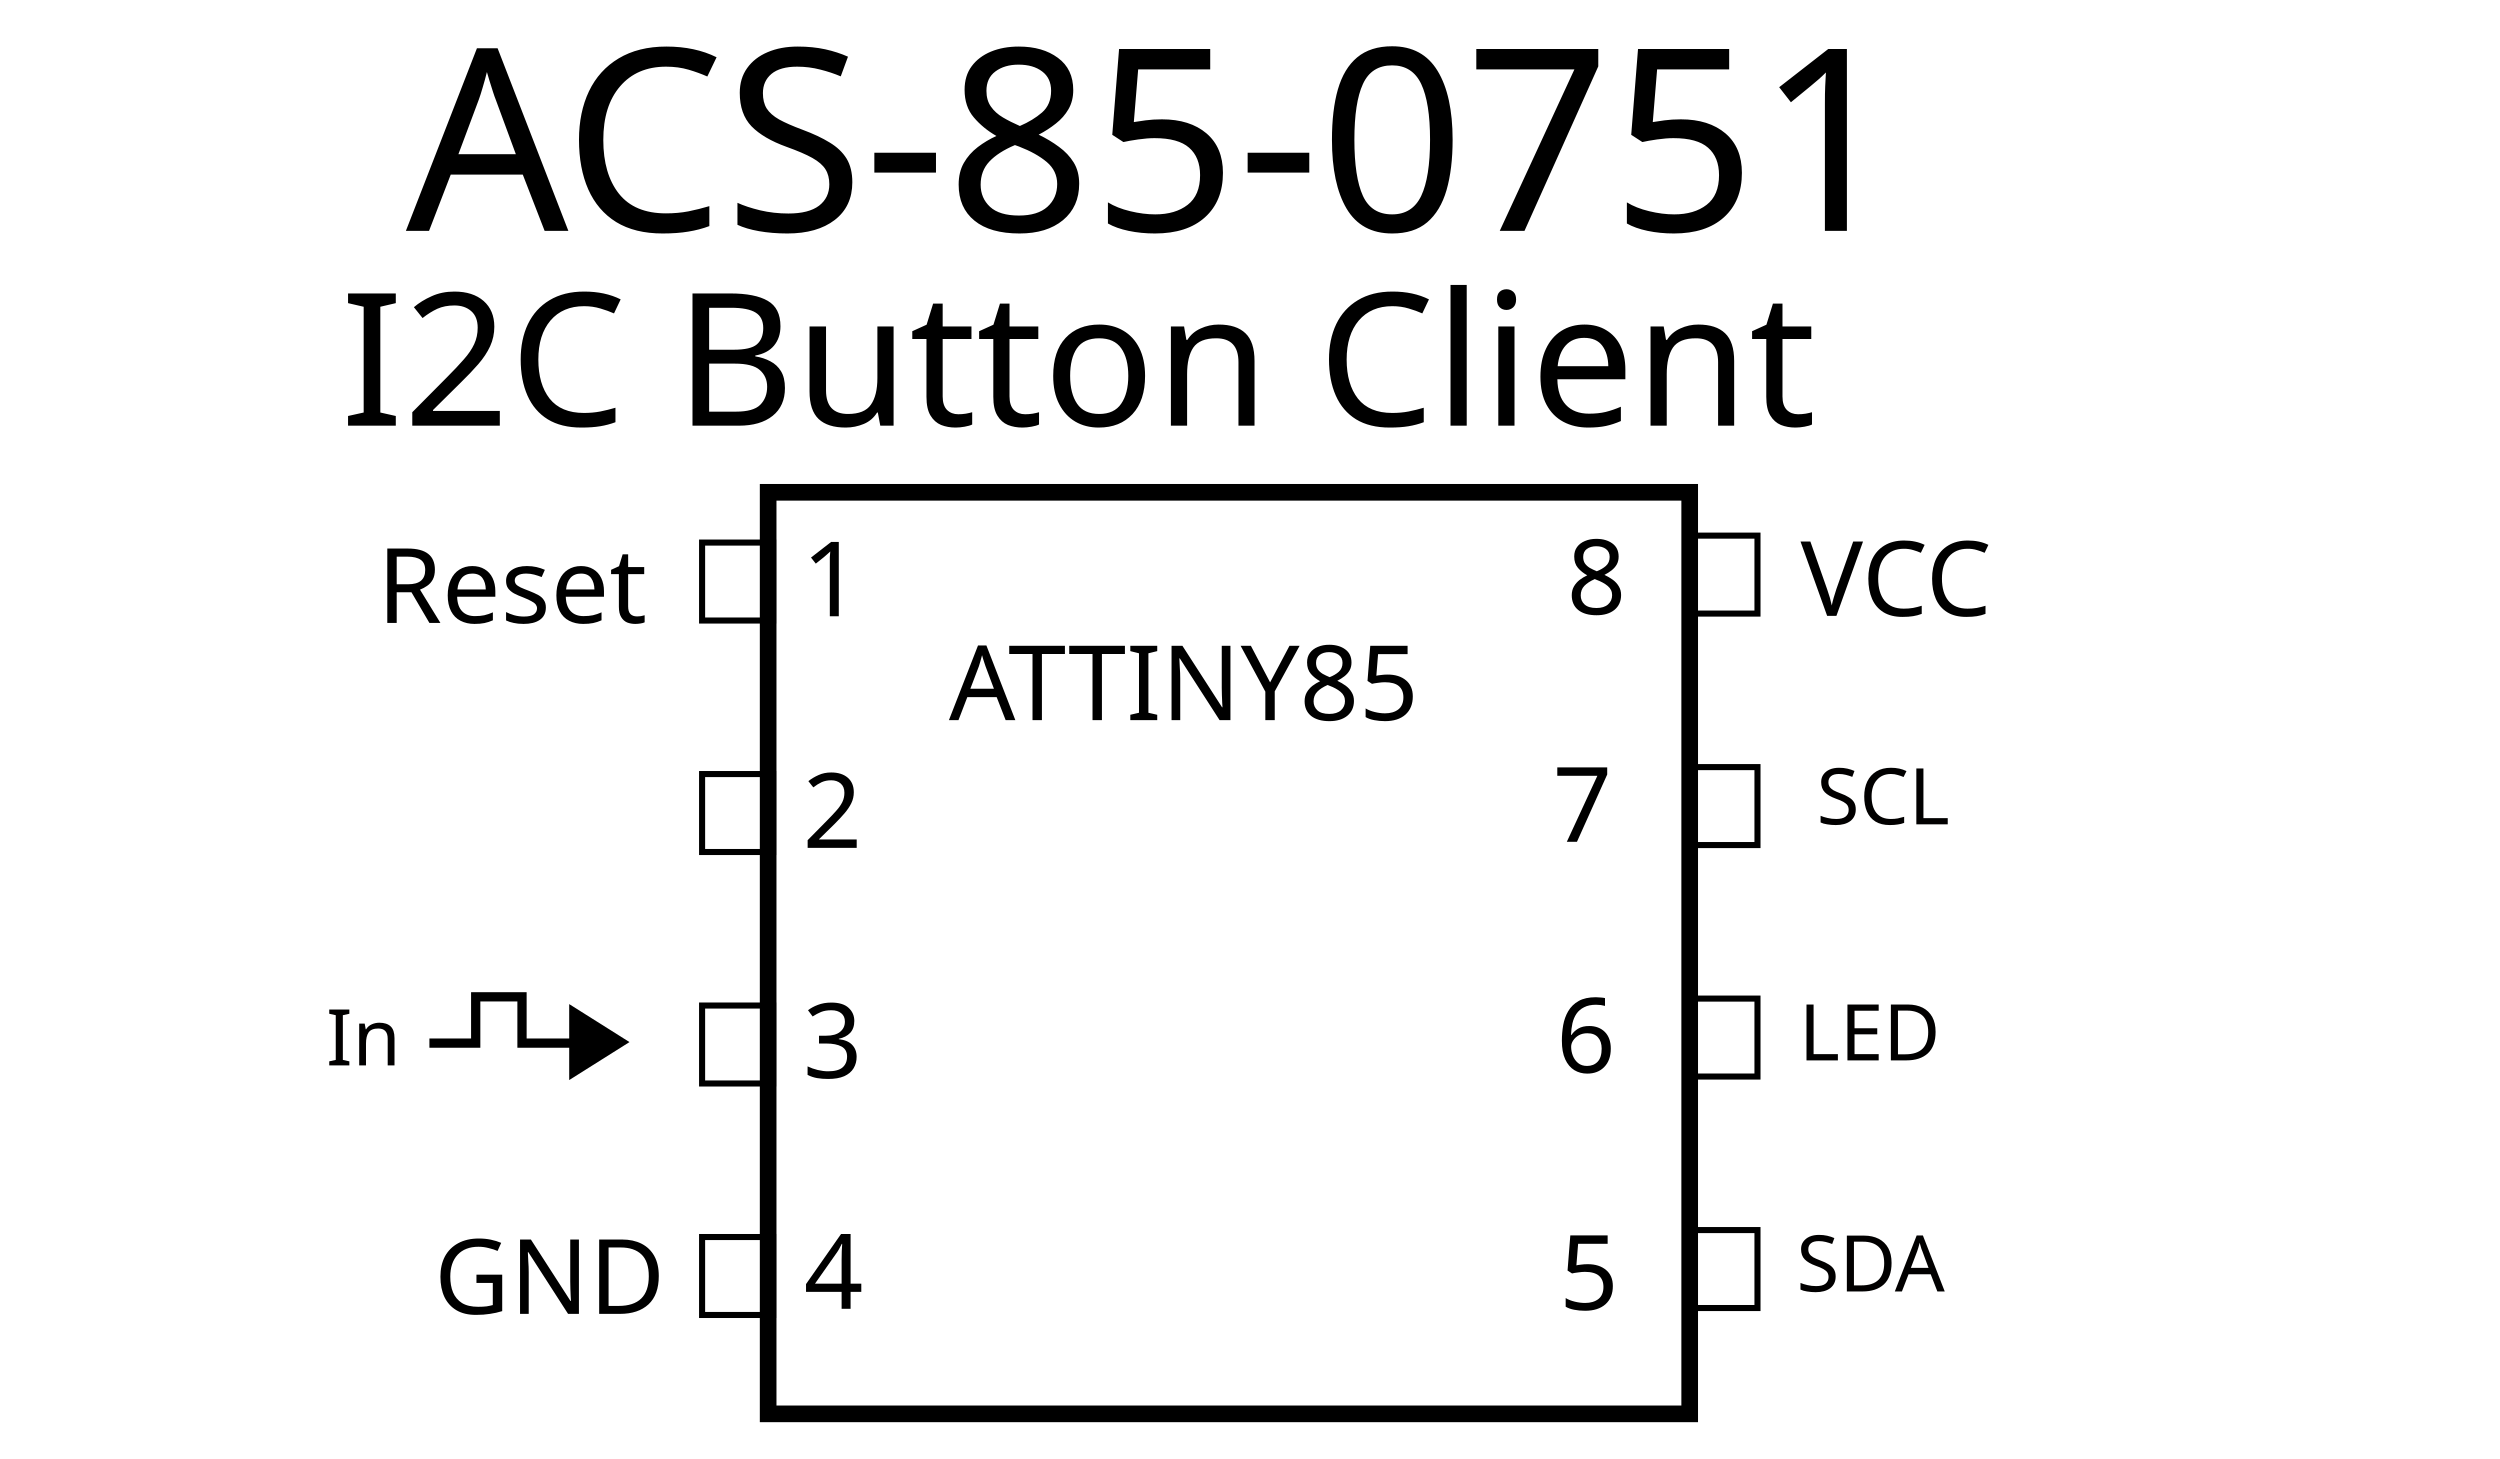
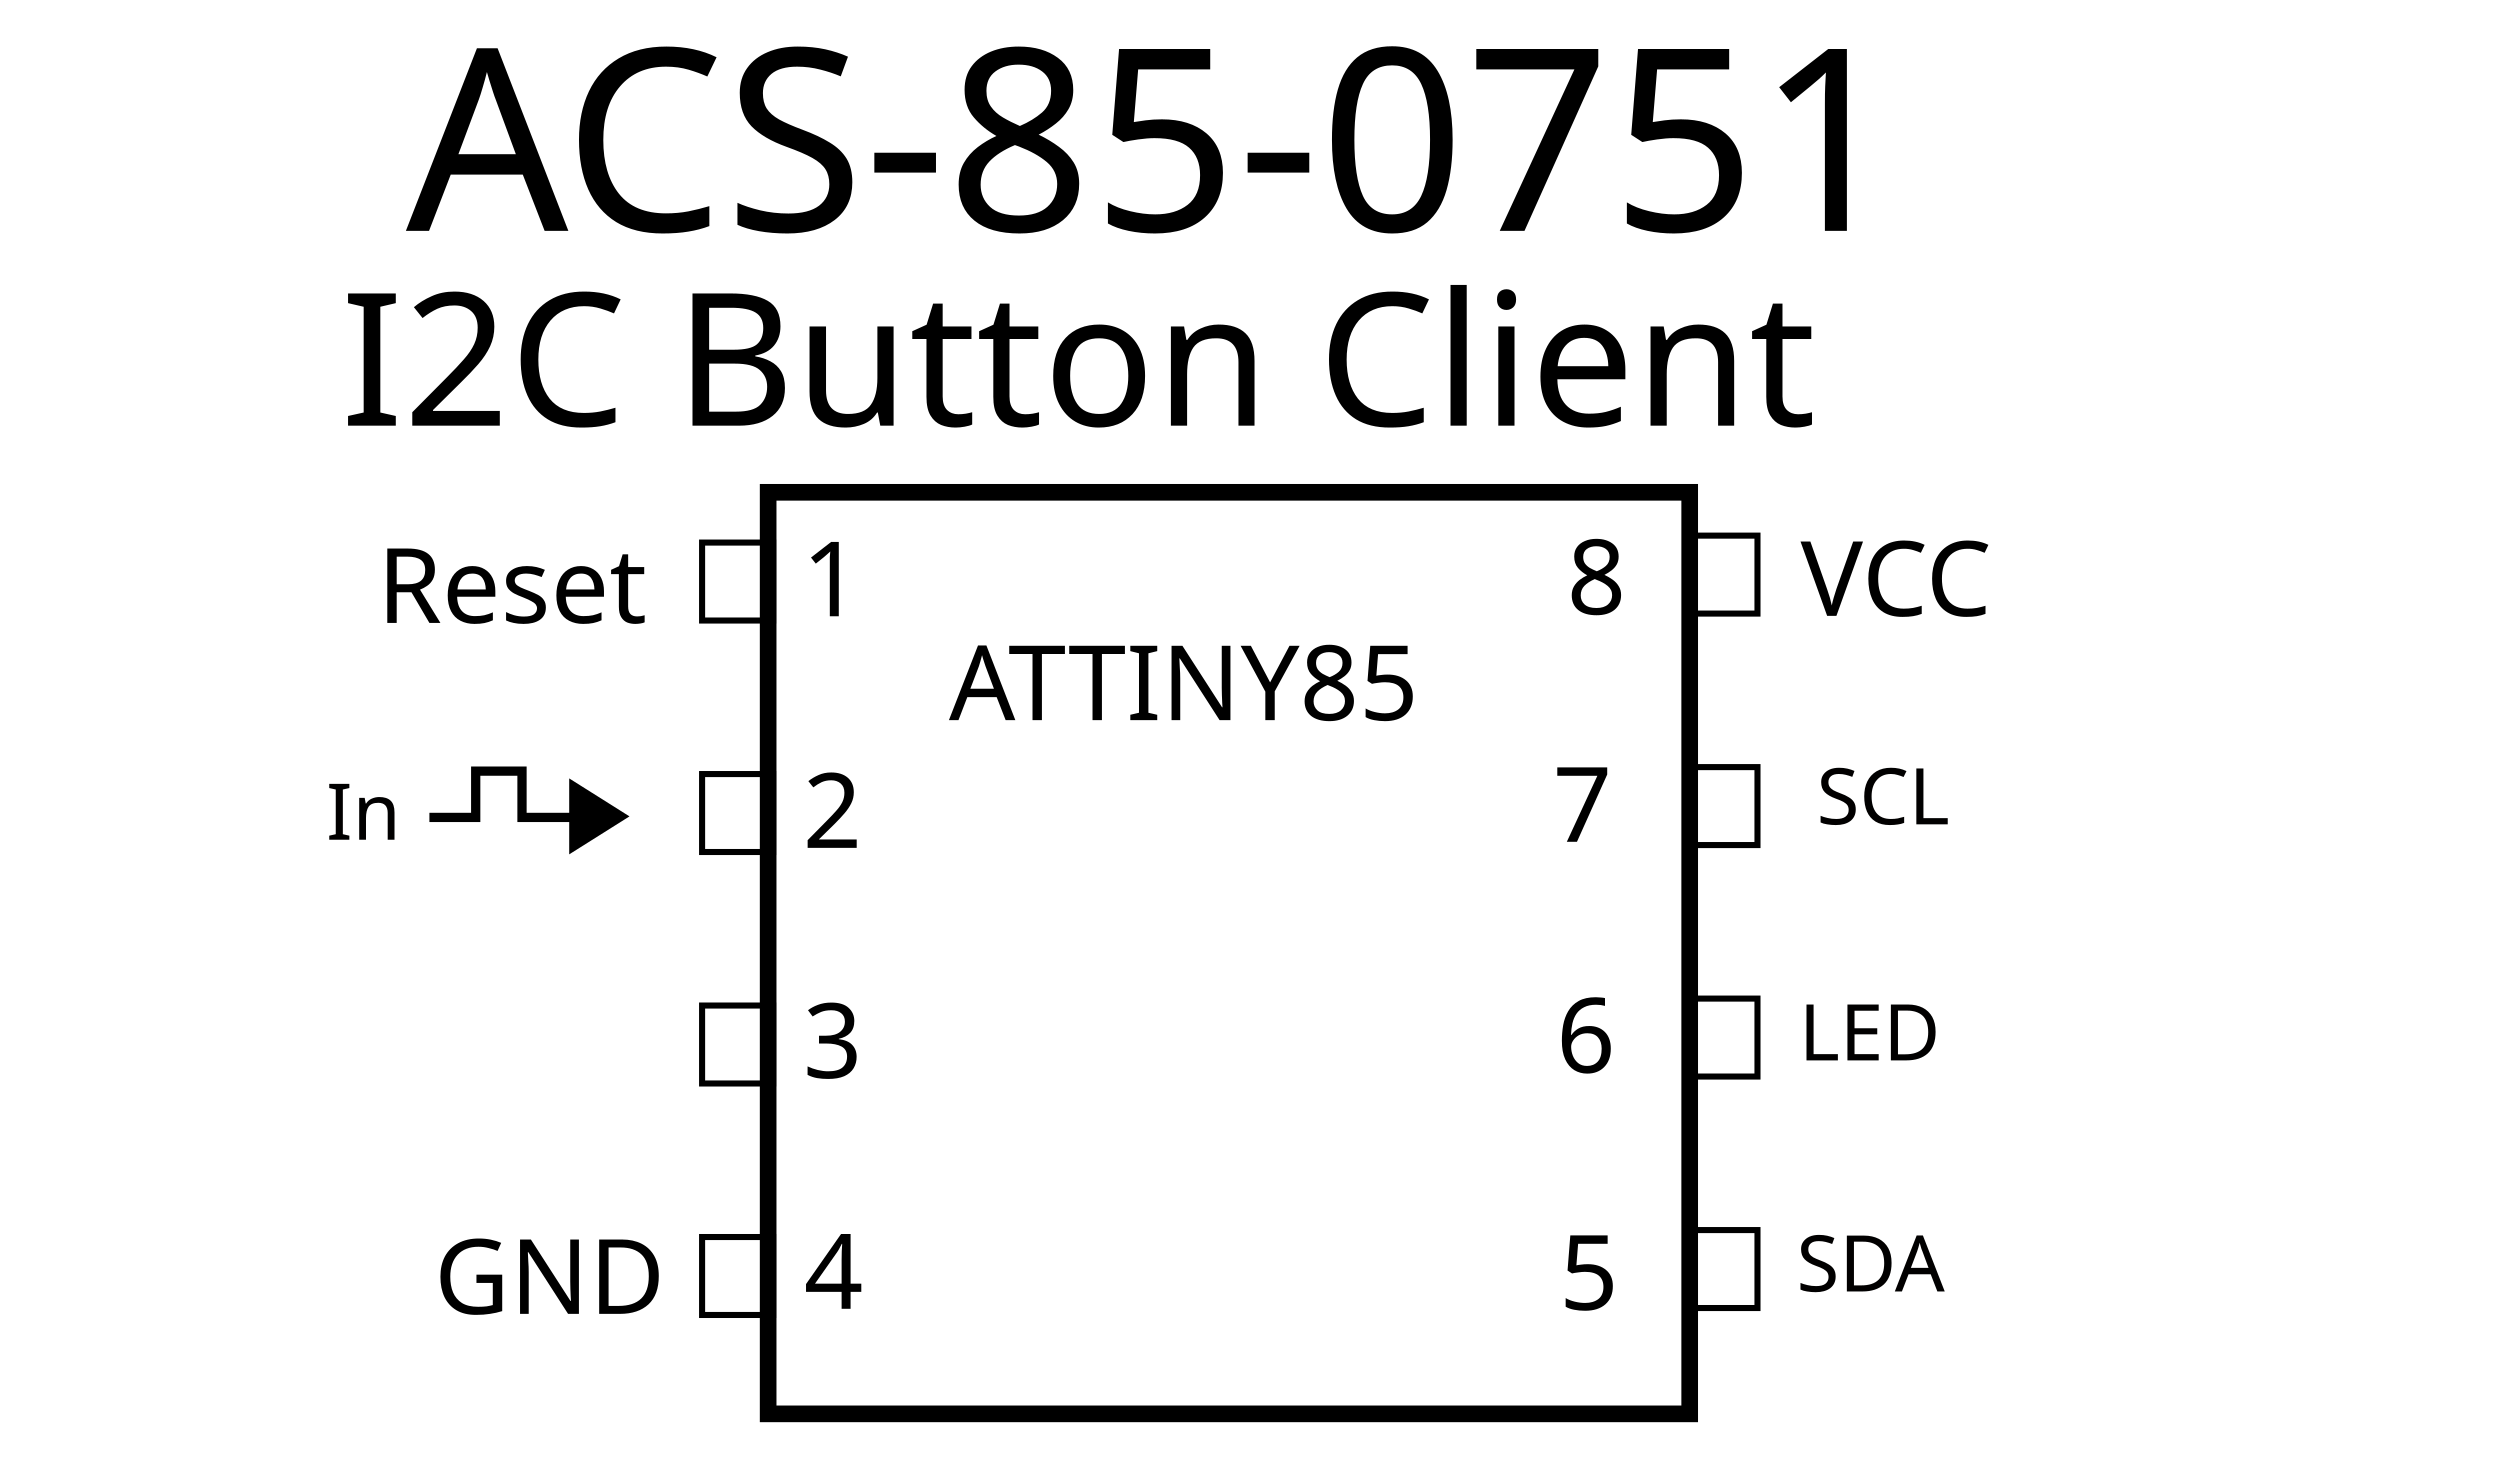
<svg xmlns="http://www.w3.org/2000/svg" width="3in" height="1.75in" viewBox="0 0 270 157.5" id="svg2" version="1.1">
  <defs id="defs4" />
  <g id="layer1" transform="translate(0,-894.8622)">
    <rect style="fill:none;fill-rule:evenodd;stroke:#000000;stroke-width:1.798;stroke-linecap:butt;stroke-linejoin:miter;stroke-miterlimit:4;stroke-dasharray:none;stroke-opacity:1" id="rect3344" width="99.527" height="99.527" x="82.96" y="948.031" />
    <text xml:space="preserve" style="font-style:normal;font-weight:normal;line-height:0%;font-family:sans-serif;letter-spacing:0px;word-spacing:0px;fill:#000000;fill-opacity:1;stroke:none;stroke-width:1px;stroke-linecap:butt;stroke-linejoin:miter;stroke-opacity:1" x="86.59" y="961.42" id="text4146">
      <tspan id="tspan4148" x="86.59" y="961.42" style="font-size:11.25px;line-height:1.25">1</tspan>
    </text>
    <text xml:space="preserve" style="font-style:normal;font-weight:normal;line-height:0%;font-family:sans-serif;letter-spacing:0px;word-spacing:0px;fill:#000000;fill-opacity:1;stroke:none;stroke-width:1px;stroke-linecap:butt;stroke-linejoin:miter;stroke-opacity:1" x="86.678" y="986.427" id="text4146-0">
      <tspan id="tspan4148-1" x="86.678" y="986.427" style="font-size:11.25px;line-height:1.25">2</tspan>
    </text>
    <text xml:space="preserve" style="font-style:normal;font-weight:normal;line-height:0%;font-family:sans-serif;letter-spacing:0px;word-spacing:0px;fill:#000000;fill-opacity:1;stroke:none;stroke-width:1px;stroke-linecap:butt;stroke-linejoin:miter;stroke-opacity:1" x="86.719" y="1011.279" id="text4146-7">
      <tspan id="tspan4148-4" x="86.719" y="1011.279" style="font-size:11.25px;line-height:1.25">3</tspan>
    </text>
    <text xml:space="preserve" style="font-style:normal;font-weight:normal;line-height:0%;font-family:sans-serif;letter-spacing:0px;word-spacing:0px;fill:#000000;fill-opacity:1;stroke:none;stroke-width:1px;stroke-linecap:butt;stroke-linejoin:miter;stroke-opacity:1" x="86.816" y="1036.215" id="text4146-9">
      <tspan id="tspan4148-8" x="86.816" y="1036.215" style="font-size:11.25px;line-height:1.25">4</tspan>
    </text>
    <text xml:space="preserve" style="font-style:normal;font-weight:normal;line-height:0%;font-family:sans-serif;letter-spacing:0px;word-spacing:0px;fill:#000000;fill-opacity:1;stroke:none;stroke-width:1px;stroke-linecap:butt;stroke-linejoin:miter;stroke-opacity:1" x="168.39" y="1036.316" id="text4146-1">
      <tspan id="tspan4148-2" x="168.39" y="1036.316" style="font-size:11.25px;line-height:1.25">5</tspan>
    </text>
    <text xml:space="preserve" style="font-style:normal;font-weight:normal;line-height:0%;font-family:sans-serif;letter-spacing:0px;word-spacing:0px;fill:#000000;fill-opacity:1;stroke:none;stroke-width:1px;stroke-linecap:butt;stroke-linejoin:miter;stroke-opacity:1" x="168.059" y="1010.704" id="text4146-2">
      <tspan id="tspan4148-7" x="168.059" y="1010.704" style="font-size:11.25px;line-height:1.25">6</tspan>
    </text>
    <text xml:space="preserve" style="font-style:normal;font-weight:normal;line-height:0%;font-family:sans-serif;letter-spacing:0px;word-spacing:0px;fill:#000000;fill-opacity:1;stroke:none;stroke-width:1px;stroke-linecap:butt;stroke-linejoin:miter;stroke-opacity:1" x="167.686" y="985.773" id="text4146-8">
      <tspan id="tspan4148-3" x="167.686" y="985.773" style="font-size:11.25px;line-height:1.25">7</tspan>
    </text>
    <text xml:space="preserve" style="font-style:normal;font-weight:normal;line-height:0%;font-family:sans-serif;letter-spacing:0px;word-spacing:0px;fill:#000000;fill-opacity:1;stroke:none;stroke-width:1px;stroke-linecap:butt;stroke-linejoin:miter;stroke-opacity:1" x="169.203" y="961.2" id="text4146-8-5">
      <tspan id="tspan4148-3-6" x="169.203" y="961.2" style="font-size:11.25px;line-height:1.25">8</tspan>
    </text>
    <text xml:space="preserve" style="font-style:normal;font-weight:normal;line-height:0%;font-family:sans-serif;letter-spacing:0px;word-spacing:0px;fill:#000000;fill-opacity:1;stroke:none;stroke-width:1px;stroke-linecap:butt;stroke-linejoin:miter;stroke-opacity:1" x="43.837" y="919.795" id="text4262">
      <tspan id="tspan4264" x="43.837" y="919.795" style="font-size:27.5px;line-height:1.25">ACS-85-0751</tspan>
    </text>
    <rect style="fill:none;fill-opacity:1;stroke:#000000;stroke-width:0.656;stroke-miterlimit:4;stroke-dasharray:none;stroke-opacity:1" id="rect4266" width="7.669" height="8.419" x="75.826" y="953.46" />
    <rect style="fill:none;fill-opacity:1;stroke:#000000;stroke-width:0.656;stroke-miterlimit:4;stroke-dasharray:none;stroke-opacity:1" id="rect4266-7-9-4" width="7.669" height="8.419" x="75.826" y="1028.461" />
    <rect style="fill:none;fill-opacity:1;stroke:#000000;stroke-width:0.656;stroke-miterlimit:4;stroke-dasharray:none;stroke-opacity:1" id="rect4266-7-9-45" width="7.669" height="8.419" x="75.826" y="1003.46" />
    <rect style="fill:none;fill-opacity:1;stroke:#000000;stroke-width:0.656;stroke-miterlimit:4;stroke-dasharray:none;stroke-opacity:1" id="rect4266-7-9-5" width="7.669" height="8.419" x="75.826" y="978.46" />
    <rect style="fill:none;fill-opacity:1;stroke:#000000;stroke-width:0.656;stroke-miterlimit:4;stroke-dasharray:none;stroke-opacity:1" id="rect4266-5" width="7.669" height="8.419" x="182.139" y="952.71" />
    <rect style="fill:none;fill-opacity:1;stroke:#000000;stroke-width:0.656;stroke-miterlimit:4;stroke-dasharray:none;stroke-opacity:1" id="rect4266-7-9-4-4" width="7.669" height="8.419" x="182.139" y="1027.71" />
    <rect style="fill:none;fill-opacity:1;stroke:#000000;stroke-width:0.656;stroke-miterlimit:4;stroke-dasharray:none;stroke-opacity:1" id="rect4266-7-9-45-1" width="7.669" height="8.419" x="182.139" y="1002.71" />
    <rect style="fill:none;fill-opacity:1;stroke:#000000;stroke-width:0.656;stroke-miterlimit:4;stroke-dasharray:none;stroke-opacity:1" id="rect4266-7-9-5-8" width="7.669" height="8.419" x="182.139" y="977.71" />
    <text xml:space="preserve" style="font-style:normal;font-weight:normal;line-height:0%;font-family:sans-serif;letter-spacing:0px;word-spacing:0px;fill:#000000;fill-opacity:1;stroke:none;stroke-width:1px;stroke-linecap:butt;stroke-linejoin:miter;stroke-opacity:1" x="102.486" y="972.635" id="text4146-7-22">
      <tspan id="tspan4148-4-3" x="102.486" y="972.635" style="font-size:11.25px;line-height:1.25">ATTINY85</tspan>
    </text>
    <text xml:space="preserve" style="font-style:normal;font-weight:normal;line-height:0%;font-family:sans-serif;letter-spacing:0px;word-spacing:0px;fill:#000000;fill-opacity:1;stroke:none;stroke-width:1px;stroke-linecap:butt;stroke-linejoin:miter;stroke-opacity:1" x="46.88" y="1036.76" id="text4146-7-22-4">
      <tspan id="tspan4148-4-3-8" x="46.88" y="1036.76" style="font-size:11.25px;line-height:1.25">GND</tspan>
    </text>
    <text xml:space="preserve" style="font-style:normal;font-weight:normal;line-height:0%;font-family:sans-serif;letter-spacing:0px;word-spacing:0px;fill:#000000;fill-opacity:1;stroke:none;stroke-width:1px;stroke-linecap:butt;stroke-linejoin:miter;stroke-opacity:1" x="194.458" y="961.379" id="text4146-7-22-4-9">
      <tspan id="tspan4148-4-3-8-0" x="194.458" y="961.379" style="font-size:11.25px;line-height:1.25">VCC</tspan>
    </text>
    <text xml:space="preserve" style="font-style:normal;font-weight:normal;line-height:0%;font-family:sans-serif;letter-spacing:0px;word-spacing:0px;fill:#000000;fill-opacity:1;stroke:none;stroke-width:1px;stroke-linecap:butt;stroke-linejoin:miter;stroke-opacity:1" x="40.733" y="962.135" id="text4146-7-22-4-9-0">
      <tspan id="tspan4148-4-3-8-0-8" x="40.733" y="962.135" style="font-size:11.25px;line-height:1.25">Reset</tspan>
    </text>
    <text xml:space="preserve" style="font-style:normal;font-weight:normal;line-height:0%;font-family:sans-serif;letter-spacing:0px;word-spacing:0px;fill:#010000;fill-opacity:1;stroke:none;stroke-width:1px;stroke-linecap:butt;stroke-linejoin:miter;stroke-opacity:1" x="194.29" y="1009.385" id="text4146-7-22-4-9-2">
      <tspan id="tspan4148-4-3-8-0-2" x="194.29" y="1009.385" style="font-size:8.438px;line-height:1.25;fill:#010000;fill-opacity:1">LED</tspan>
    </text>
    <text xml:space="preserve" style="font-style:normal;font-weight:normal;line-height:0%;font-family:sans-serif;letter-spacing:0px;word-spacing:0px;fill:#010000;fill-opacity:1;stroke:none;stroke-width:1px;stroke-linecap:butt;stroke-linejoin:miter;stroke-opacity:1" x="196.188" y="983.891" id="text4146-7-22-4-9-2-4">
      <tspan id="tspan4148-4-3-8-0-2-5" x="196.188" y="983.891" style="font-size:8.438px;line-height:1.25;fill:#010000;fill-opacity:1">SCL</tspan>
    </text>
    <text xml:space="preserve" style="font-style:normal;font-weight:normal;line-height:0%;font-family:sans-serif;letter-spacing:0px;word-spacing:0px;fill:#010000;fill-opacity:1;stroke:none;stroke-width:1px;stroke-linecap:butt;stroke-linejoin:miter;stroke-opacity:1" x="194.015" y="1034.341" id="text4146-7-22-4-9-2-7">
      <tspan id="tspan4148-4-3-8-0-2-2" x="194.015" y="1034.341" style="font-size:8.438px;line-height:1.25;fill:#010000;fill-opacity:1">SDA</tspan>
    </text>
-     <text xml:space="preserve" style="font-style:normal;font-weight:normal;line-height:0%;font-family:sans-serif;letter-spacing:0px;word-spacing:0px;fill:#010000;fill-opacity:1;stroke:none;stroke-width:1px;stroke-linecap:butt;stroke-linejoin:miter;stroke-opacity:1" x="35.215" y="1009.926" id="text4146-7-22-4-9-2-7-7">
-       <tspan id="tspan4148-4-3-8-0-2-2-3" x="35.215" y="1009.926" style="font-size:8.438px;line-height:1.25;fill:#010000;fill-opacity:1">In</tspan>
+     <text xml:space="preserve" style="font-style:normal;font-weight:normal;line-height:0%;font-family:sans-serif;letter-spacing:0px;word-spacing:0px;fill:#010000;fill-opacity:1;stroke:none;stroke-width:1px;stroke-linecap:butt;stroke-linejoin:miter;stroke-opacity:1" x="35.215" y="985.551" id="text4146-7-22-4-9-2-7-7">
+       <tspan id="tspan4148-4-3-8-0-2-2-3" x="35.215" y="985.551" style="font-size:8.438px;line-height:1.25;fill:#010000;fill-opacity:1">In</tspan>
    </text>
    <text xml:space="preserve" style="font-style:normal;font-weight:normal;line-height:0%;font-family:sans-serif;letter-spacing:0px;word-spacing:0px;fill:#000000;fill-opacity:1;stroke:none;stroke-width:1px;stroke-linecap:butt;stroke-linejoin:miter;stroke-opacity:1" x="36.794" y="940.836" id="text4262-7">
      <tspan x="36.794" y="940.836" style="font-size:20px;line-height:1.25" id="tspan4192">I2C Button Client</tspan>
    </text>
-     <g transform="translate(-151.4395,40.73701)" id="g4917-7">
+     <g transform="translate(-151.4395,16.36201)" id="g4917-7">
      <path id="path4202-3-3-3" d="m 197.816,966.782 h 5 v -5 h 5 v 5 h 5 5 v 0" style="fill:none;fill-rule:evenodd;stroke:#000000;stroke-width:1px;stroke-linecap:butt;stroke-linejoin:miter;stroke-opacity:1" />
      <path id="path4204-8-9-3" d="m 213.334,970.009 v -6.679 l 5.301,3.34 z" style="fill:#000000;fill-rule:evenodd;stroke:#000000;stroke-width:0.841px;stroke-linecap:butt;stroke-linejoin:miter;stroke-opacity:1" />
    </g>
  </g>
</svg>
